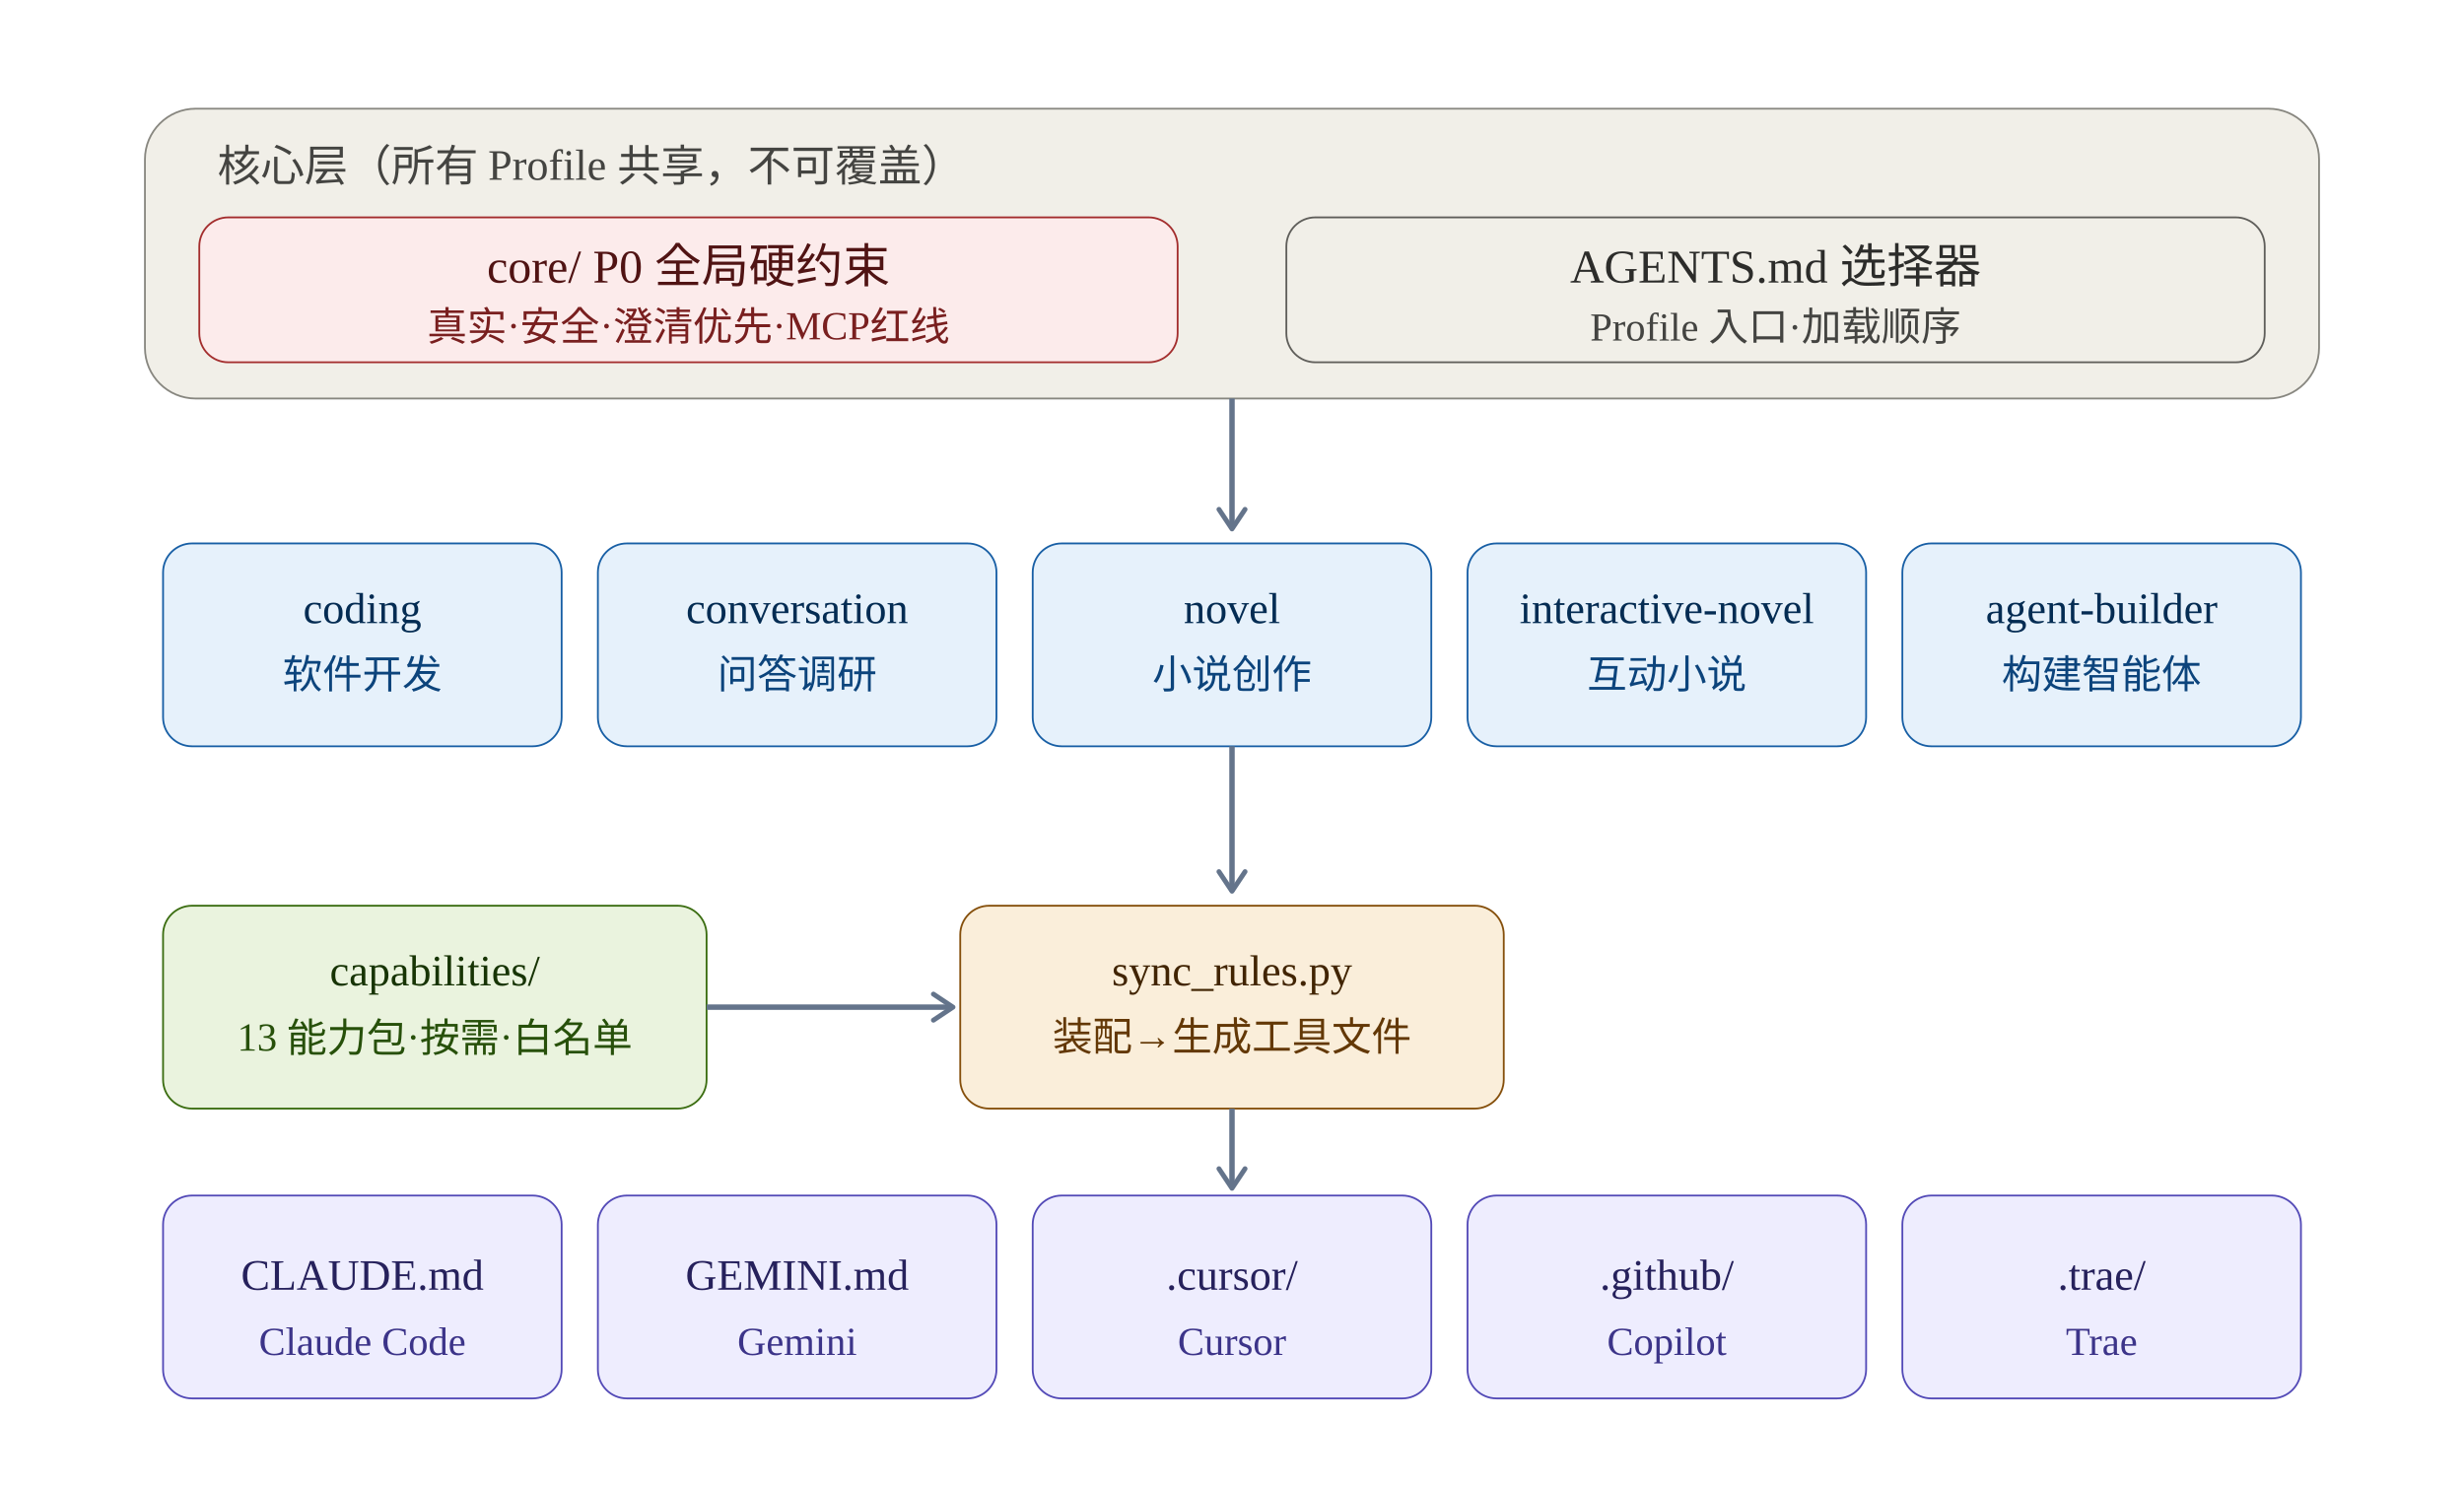
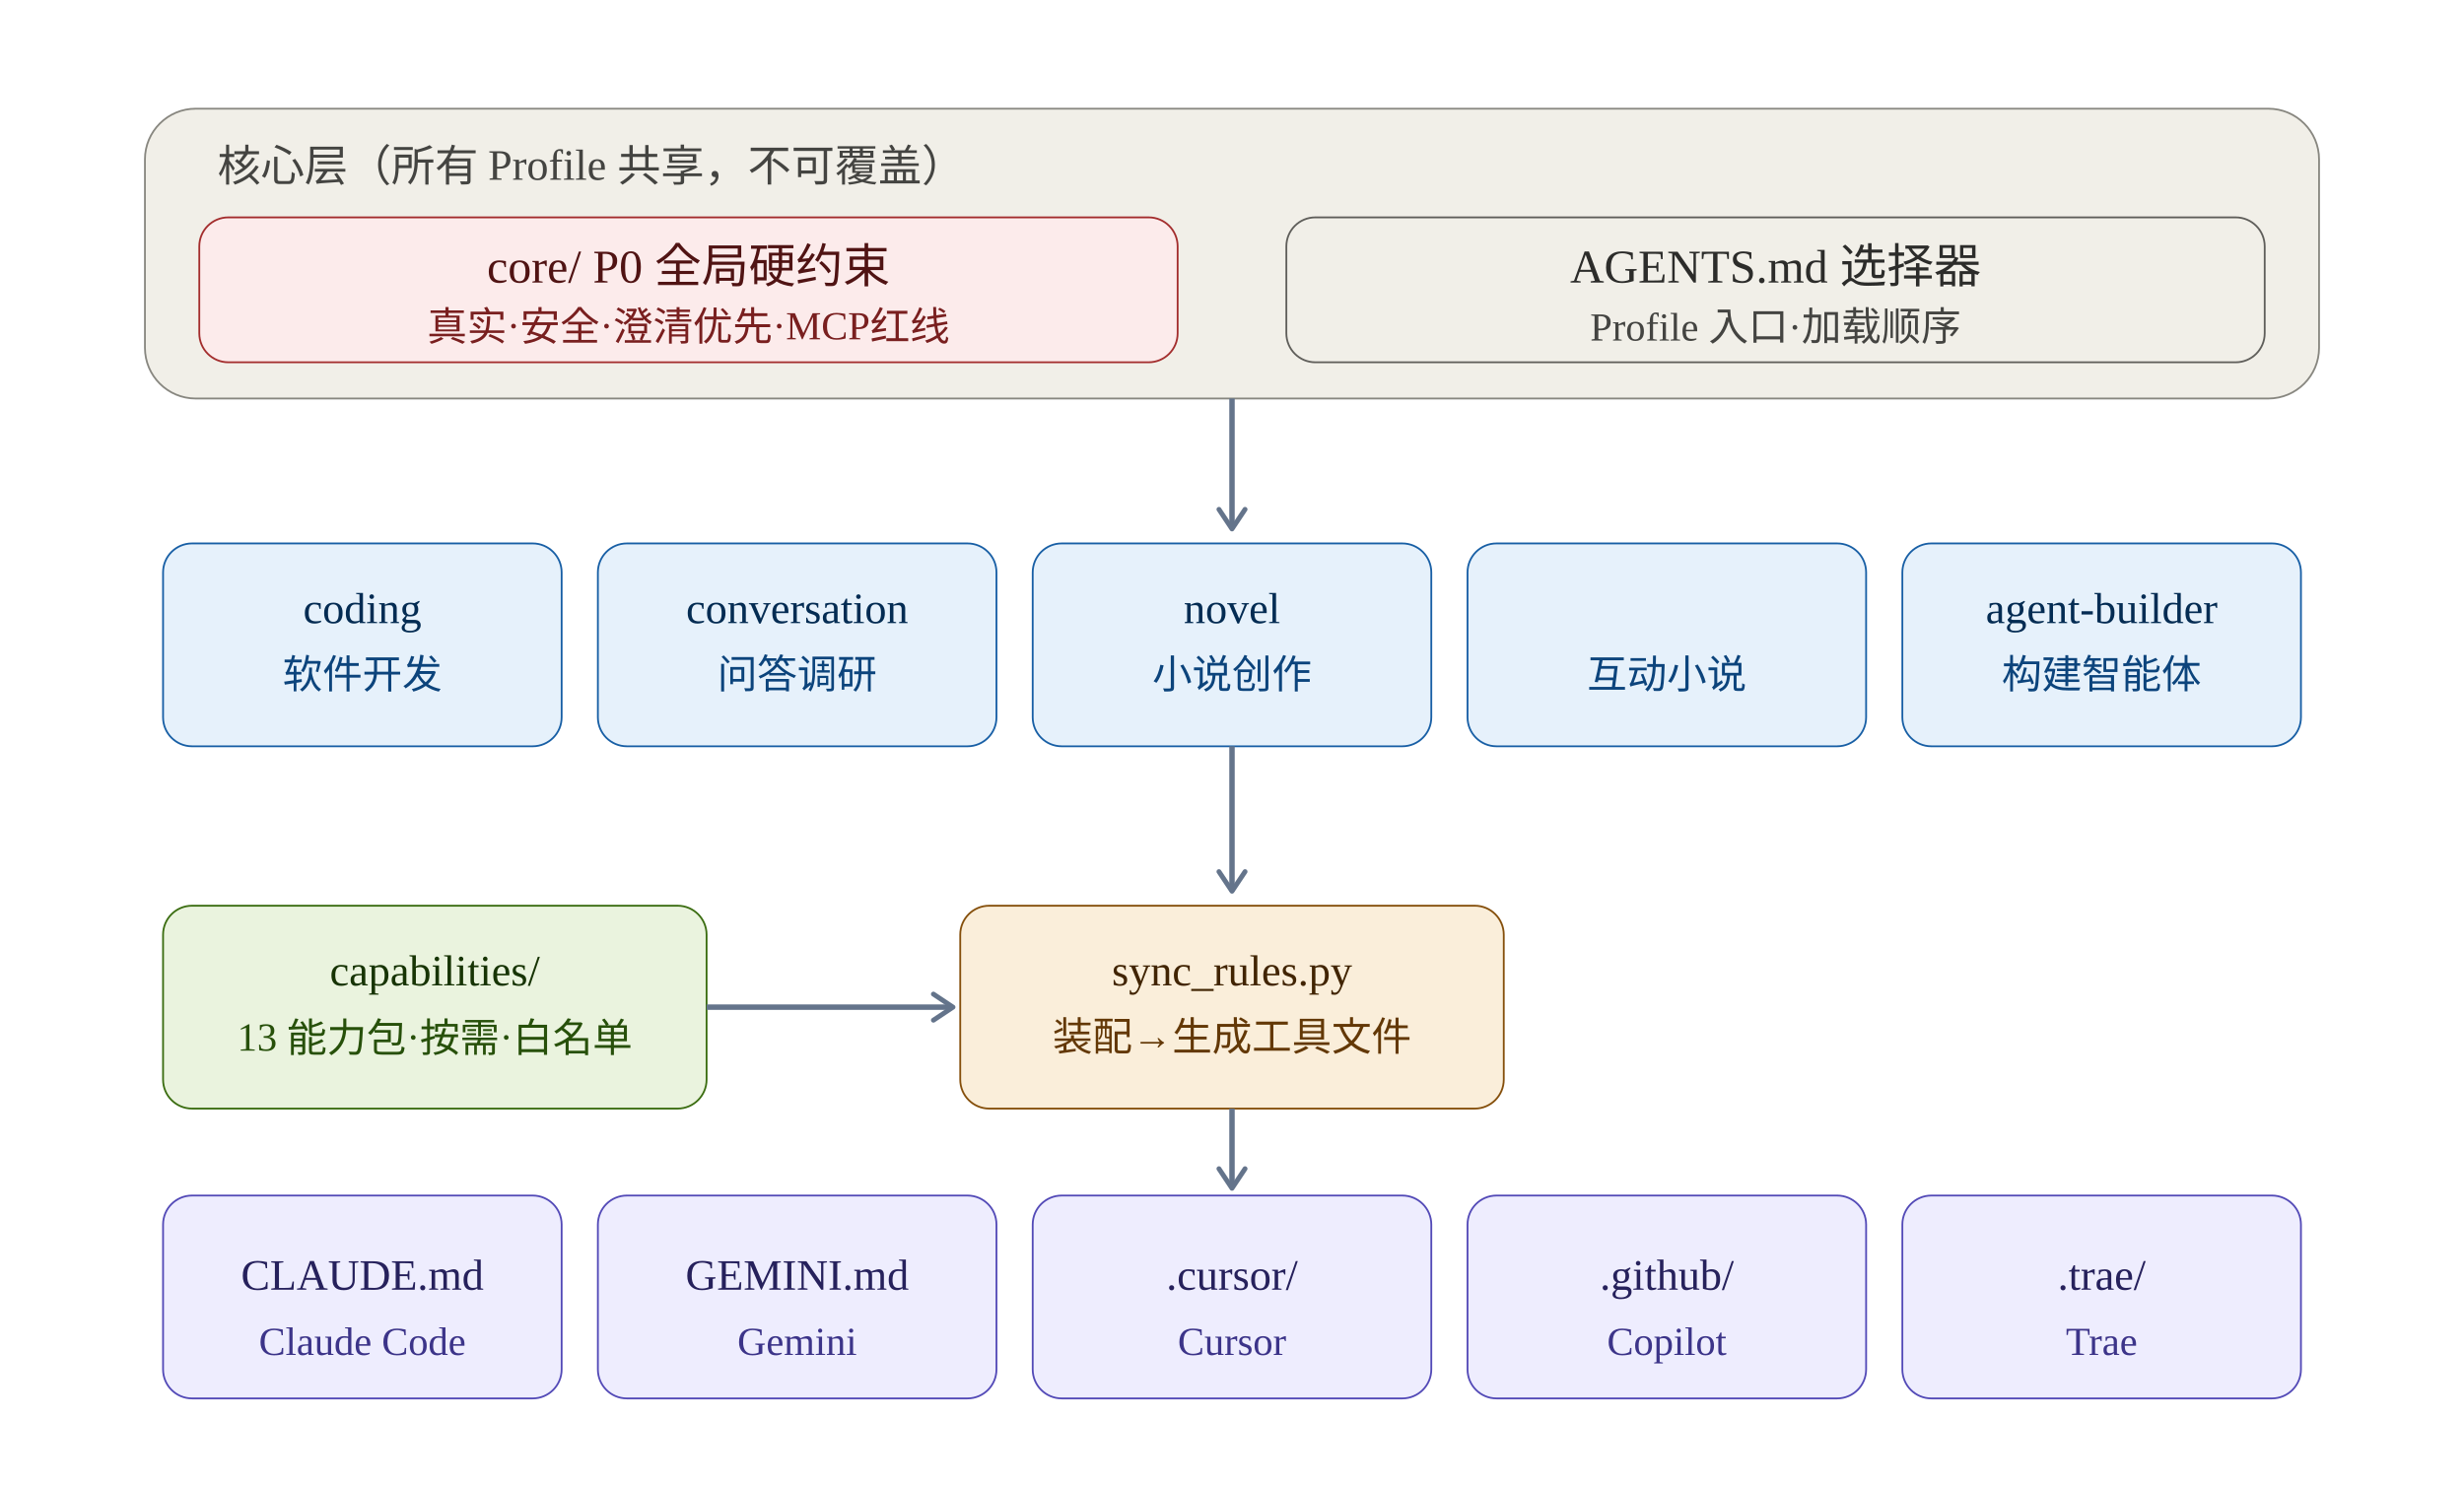
<svg xmlns="http://www.w3.org/2000/svg" viewBox="0 0 680 410" width="680" height="410" role="img">
  <defs>
    <marker id="arrow" viewBox="0 0 10 10" refX="8" refY="5" markerWidth="6" markerHeight="6" orient="auto-start-reverse">
      <path d="M2 1L8 5L2 9" fill="none" stroke="#64748b" stroke-width="1.5" stroke-linecap="round" stroke-linejoin="round" />
    </marker>
  </defs>
  <rect x="40" y="30" width="600" height="80" rx="14" fill="#F1EFE8" stroke="#888780" stroke-width="0.5" />
  <text x="60" y="50" font-size="12" fill="#444441" font-weight="500">核心层（所有 Profile 共享，不可覆盖）</text>
  <rect x="55" y="60" width="270" height="40" rx="8" fill="#FCEBEB" stroke="#A32D2D" stroke-width="0.5" />
  <text x="190" y="78" text-anchor="middle" font-size="13" fill="#501313" font-weight="500">core/  P0 全局硬约束</text>
  <text x="190" y="94" text-anchor="middle" font-size="11" fill="#791F1F">真实·安全·澄清优先·MCP红线</text>
  <rect x="355" y="60" width="270" height="40" rx="8" fill="#F1EFE8" stroke="#5F5E5A" stroke-width="0.5" />
  <text x="490" y="78" text-anchor="middle" font-size="13" fill="#2C2C2A" font-weight="500">AGENTS.md  选择器</text>
  <text x="490" y="94" text-anchor="middle" font-size="11" fill="#444441">Profile 入口·加载顺序</text>
  <line x1="340" y1="110" x2="340" y2="146" stroke="#64748b" stroke-width="1.5" marker-end="url(#arrow)" />
  <rect x="45" y="150" width="110" height="56" rx="8" fill="#E6F1FB" stroke="#185FA5" stroke-width="0.5" />
  <text x="100" y="172" text-anchor="middle" font-size="12" fill="#042C53" font-weight="500">coding</text>
  <text x="100" y="190" text-anchor="middle" font-size="11" fill="#0C447C">软件开发</text>
  <rect x="165" y="150" width="110" height="56" rx="8" fill="#E6F1FB" stroke="#185FA5" stroke-width="0.5" />
  <text x="220" y="172" text-anchor="middle" font-size="12" fill="#042C53" font-weight="500">conversation</text>
  <text x="220" y="190" text-anchor="middle" font-size="11" fill="#0C447C">问答调研</text>
  <rect x="285" y="150" width="110" height="56" rx="8" fill="#E6F1FB" stroke="#185FA5" stroke-width="0.5" />
  <text x="340" y="172" text-anchor="middle" font-size="12" fill="#042C53" font-weight="500">novel</text>
  <text x="340" y="190" text-anchor="middle" font-size="11" fill="#0C447C">小说创作</text>
  <rect x="405" y="150" width="110" height="56" rx="8" fill="#E6F1FB" stroke="#185FA5" stroke-width="0.5" />
-   <text x="460" y="172" text-anchor="middle" font-size="12" fill="#042C53" font-weight="500">interactive-novel</text>
  <text x="460" y="190" text-anchor="middle" font-size="11" fill="#0C447C">互动小说</text>
  <rect x="525" y="150" width="110" height="56" rx="8" fill="#E6F1FB" stroke="#185FA5" stroke-width="0.5" />
  <text x="580" y="172" text-anchor="middle" font-size="12" fill="#042C53" font-weight="500">agent-builder</text>
  <text x="580" y="190" text-anchor="middle" font-size="11" fill="#0C447C">构建智能体</text>
  <line x1="340" y1="206" x2="340" y2="246" stroke="#64748b" stroke-width="1.5" marker-end="url(#arrow)" />
  <rect x="45" y="250" width="150" height="56" rx="8" fill="#EAF3DE" stroke="#3B6D11" stroke-width="0.5" />
  <text x="120" y="272" text-anchor="middle" font-size="12" fill="#173404" font-weight="500">capabilities/</text>
  <text x="120" y="290" text-anchor="middle" font-size="11" fill="#27500A">13 能力包·按需·白名单</text>
  <line x1="195" y1="278" x2="263" y2="278" stroke="#64748b" stroke-width="1.5" marker-end="url(#arrow)" />
  <rect x="265" y="250" width="150" height="56" rx="8" fill="#FAEEDA" stroke="#854F0B" stroke-width="0.5" />
  <text x="340" y="272" text-anchor="middle" font-size="12" fill="#412402" font-weight="500">sync_rules.py</text>
  <text x="340" y="290" text-anchor="middle" font-size="11" fill="#633806">装配→生成工具文件</text>
  <line x1="340" y1="306" x2="340" y2="328" stroke="#64748b" stroke-width="1.5" marker-end="url(#arrow)" />
  <rect x="45" y="330" width="110" height="56" rx="8" fill="#EEEDFE" stroke="#534AB7" stroke-width="0.5" />
  <text x="100" y="356" text-anchor="middle" font-size="12" fill="#26215C" font-weight="500">CLAUDE.md</text>
  <text x="100" y="374" text-anchor="middle" font-size="11" fill="#3C3489">Claude Code</text>
  <rect x="165" y="330" width="110" height="56" rx="8" fill="#EEEDFE" stroke="#534AB7" stroke-width="0.5" />
  <text x="220" y="356" text-anchor="middle" font-size="12" fill="#26215C" font-weight="500">GEMINI.md</text>
  <text x="220" y="374" text-anchor="middle" font-size="11" fill="#3C3489">Gemini</text>
  <rect x="285" y="330" width="110" height="56" rx="8" fill="#EEEDFE" stroke="#534AB7" stroke-width="0.5" />
  <text x="340" y="356" text-anchor="middle" font-size="12" fill="#26215C" font-weight="500">.cursor/</text>
  <text x="340" y="374" text-anchor="middle" font-size="11" fill="#3C3489">Cursor</text>
  <rect x="405" y="330" width="110" height="56" rx="8" fill="#EEEDFE" stroke="#534AB7" stroke-width="0.5" />
  <text x="460" y="356" text-anchor="middle" font-size="12" fill="#26215C" font-weight="500">.github/</text>
  <text x="460" y="374" text-anchor="middle" font-size="11" fill="#3C3489">Copilot</text>
  <rect x="525" y="330" width="110" height="56" rx="8" fill="#EEEDFE" stroke="#534AB7" stroke-width="0.5" />
  <text x="580" y="356" text-anchor="middle" font-size="12" fill="#26215C" font-weight="500">.trae/</text>
  <text x="580" y="374" text-anchor="middle" font-size="11" fill="#3C3489">Trae</text>
</svg>
